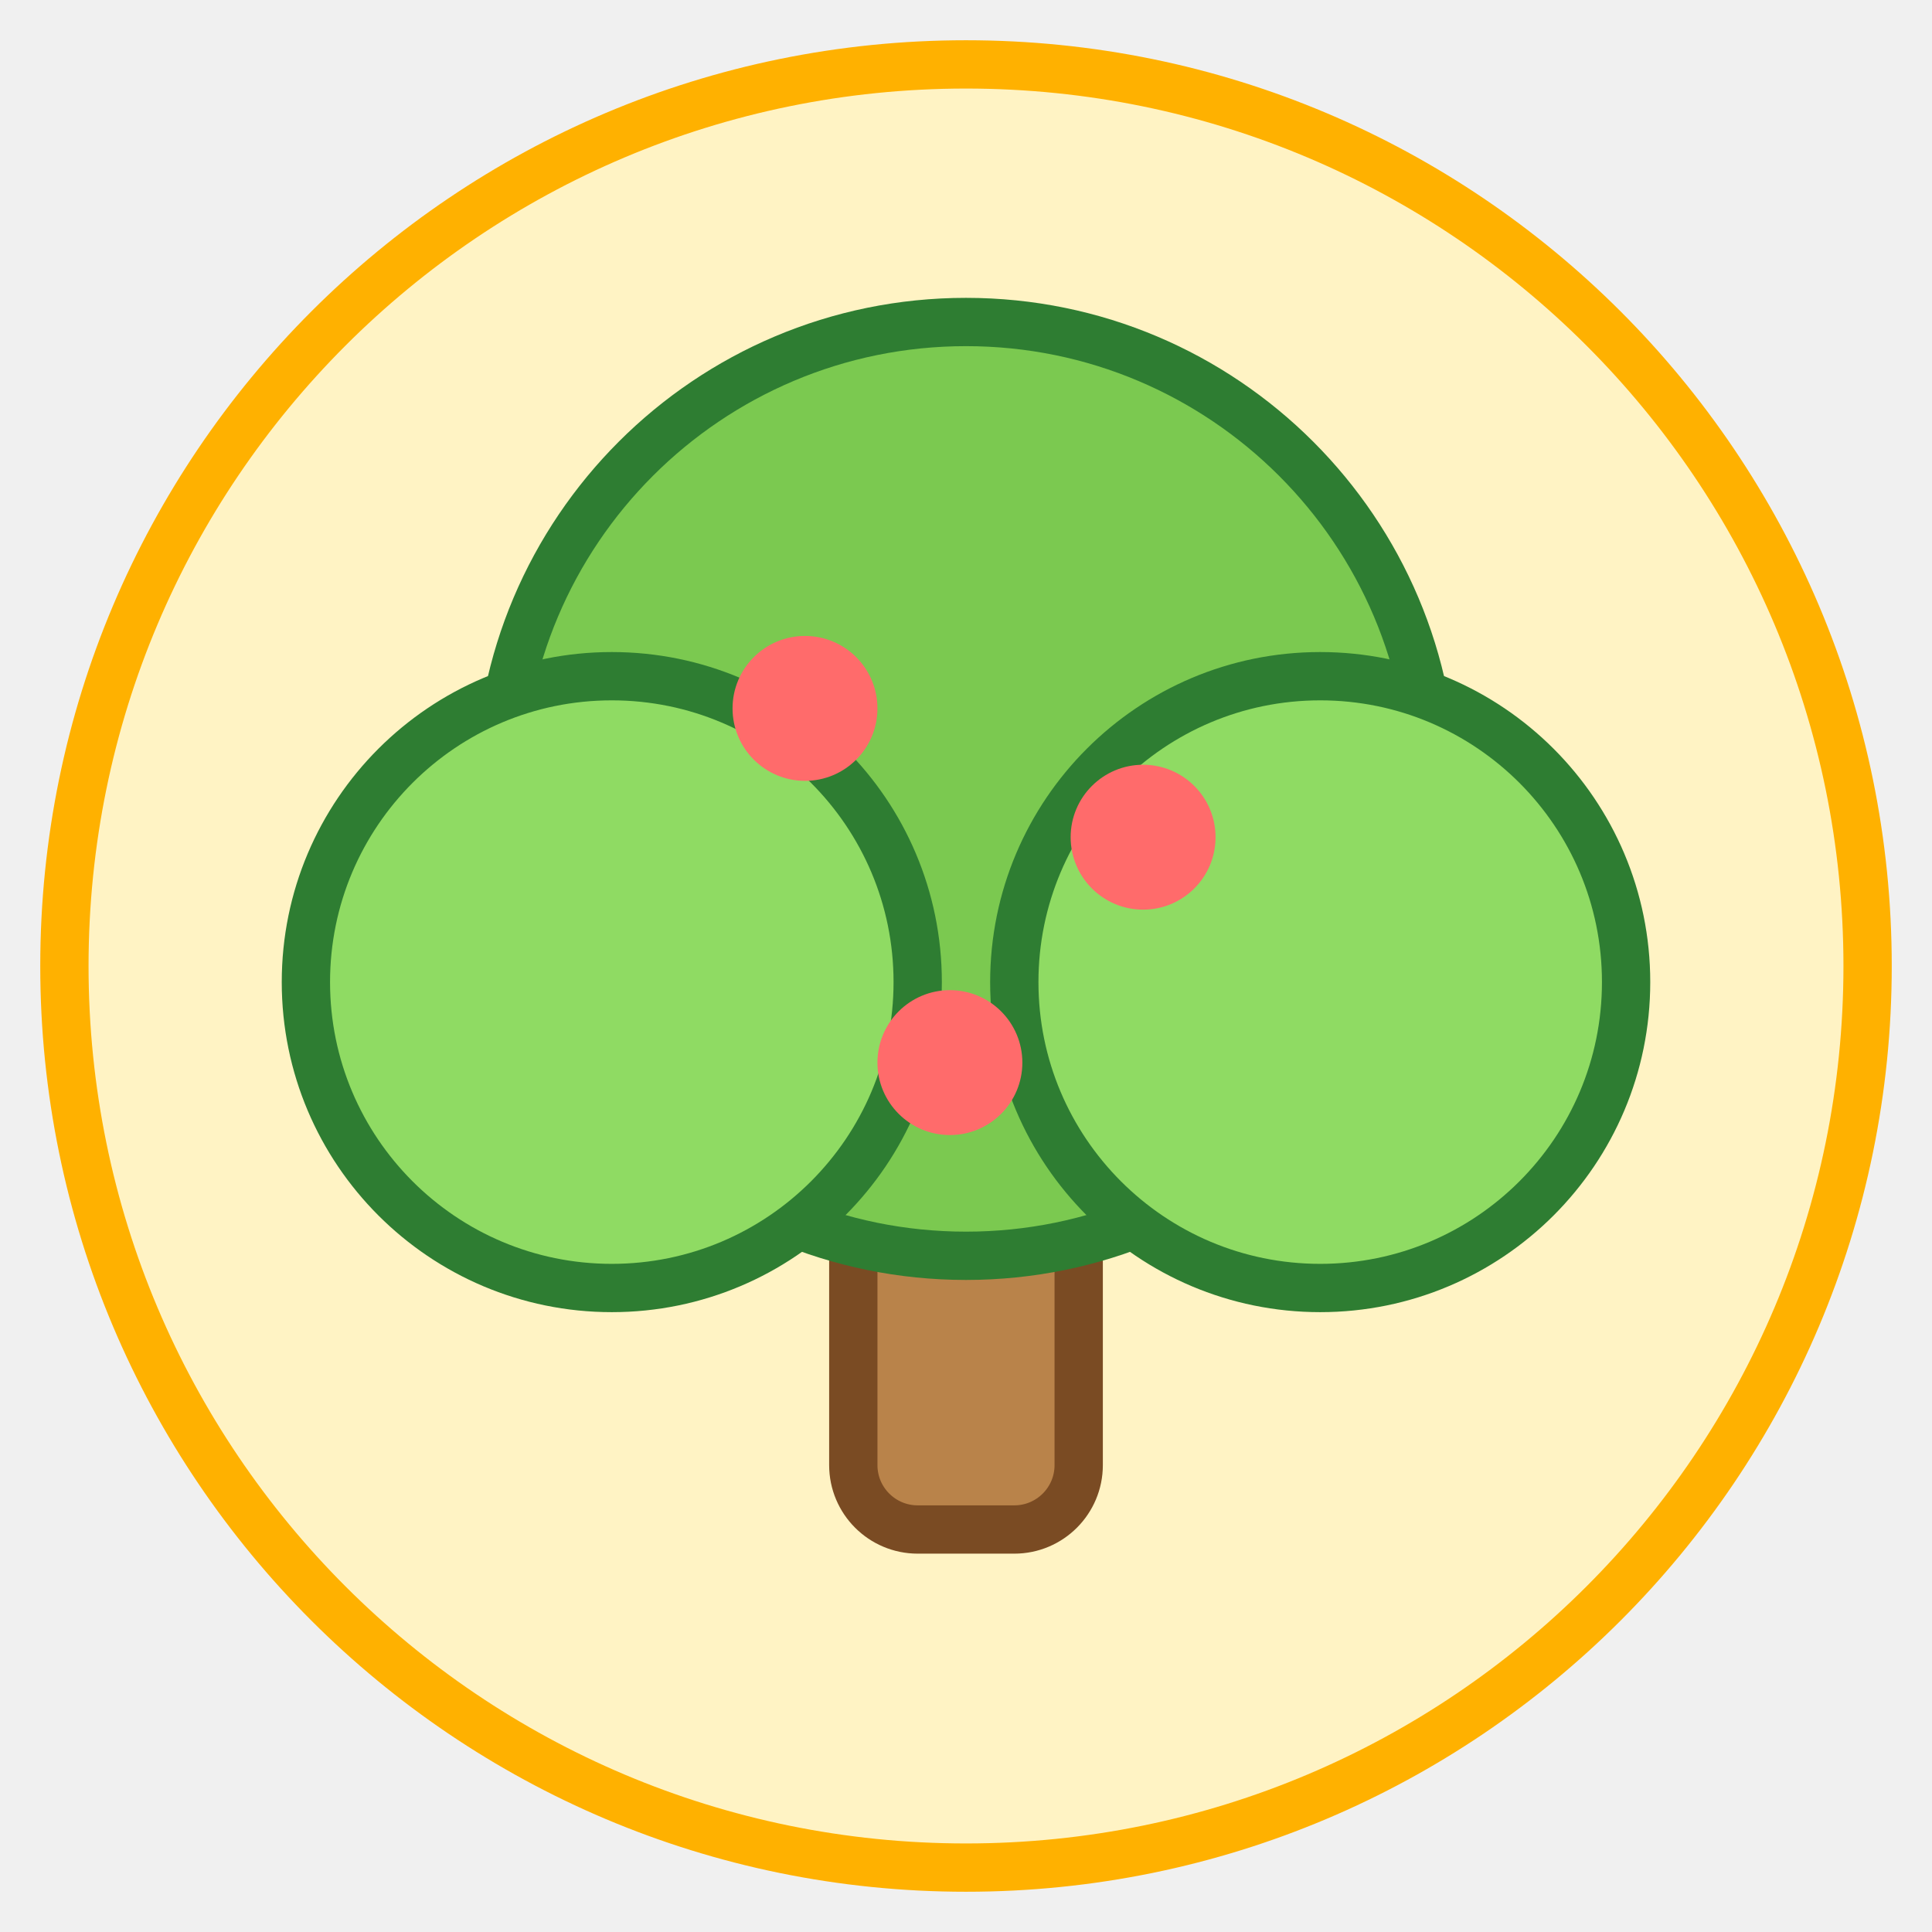
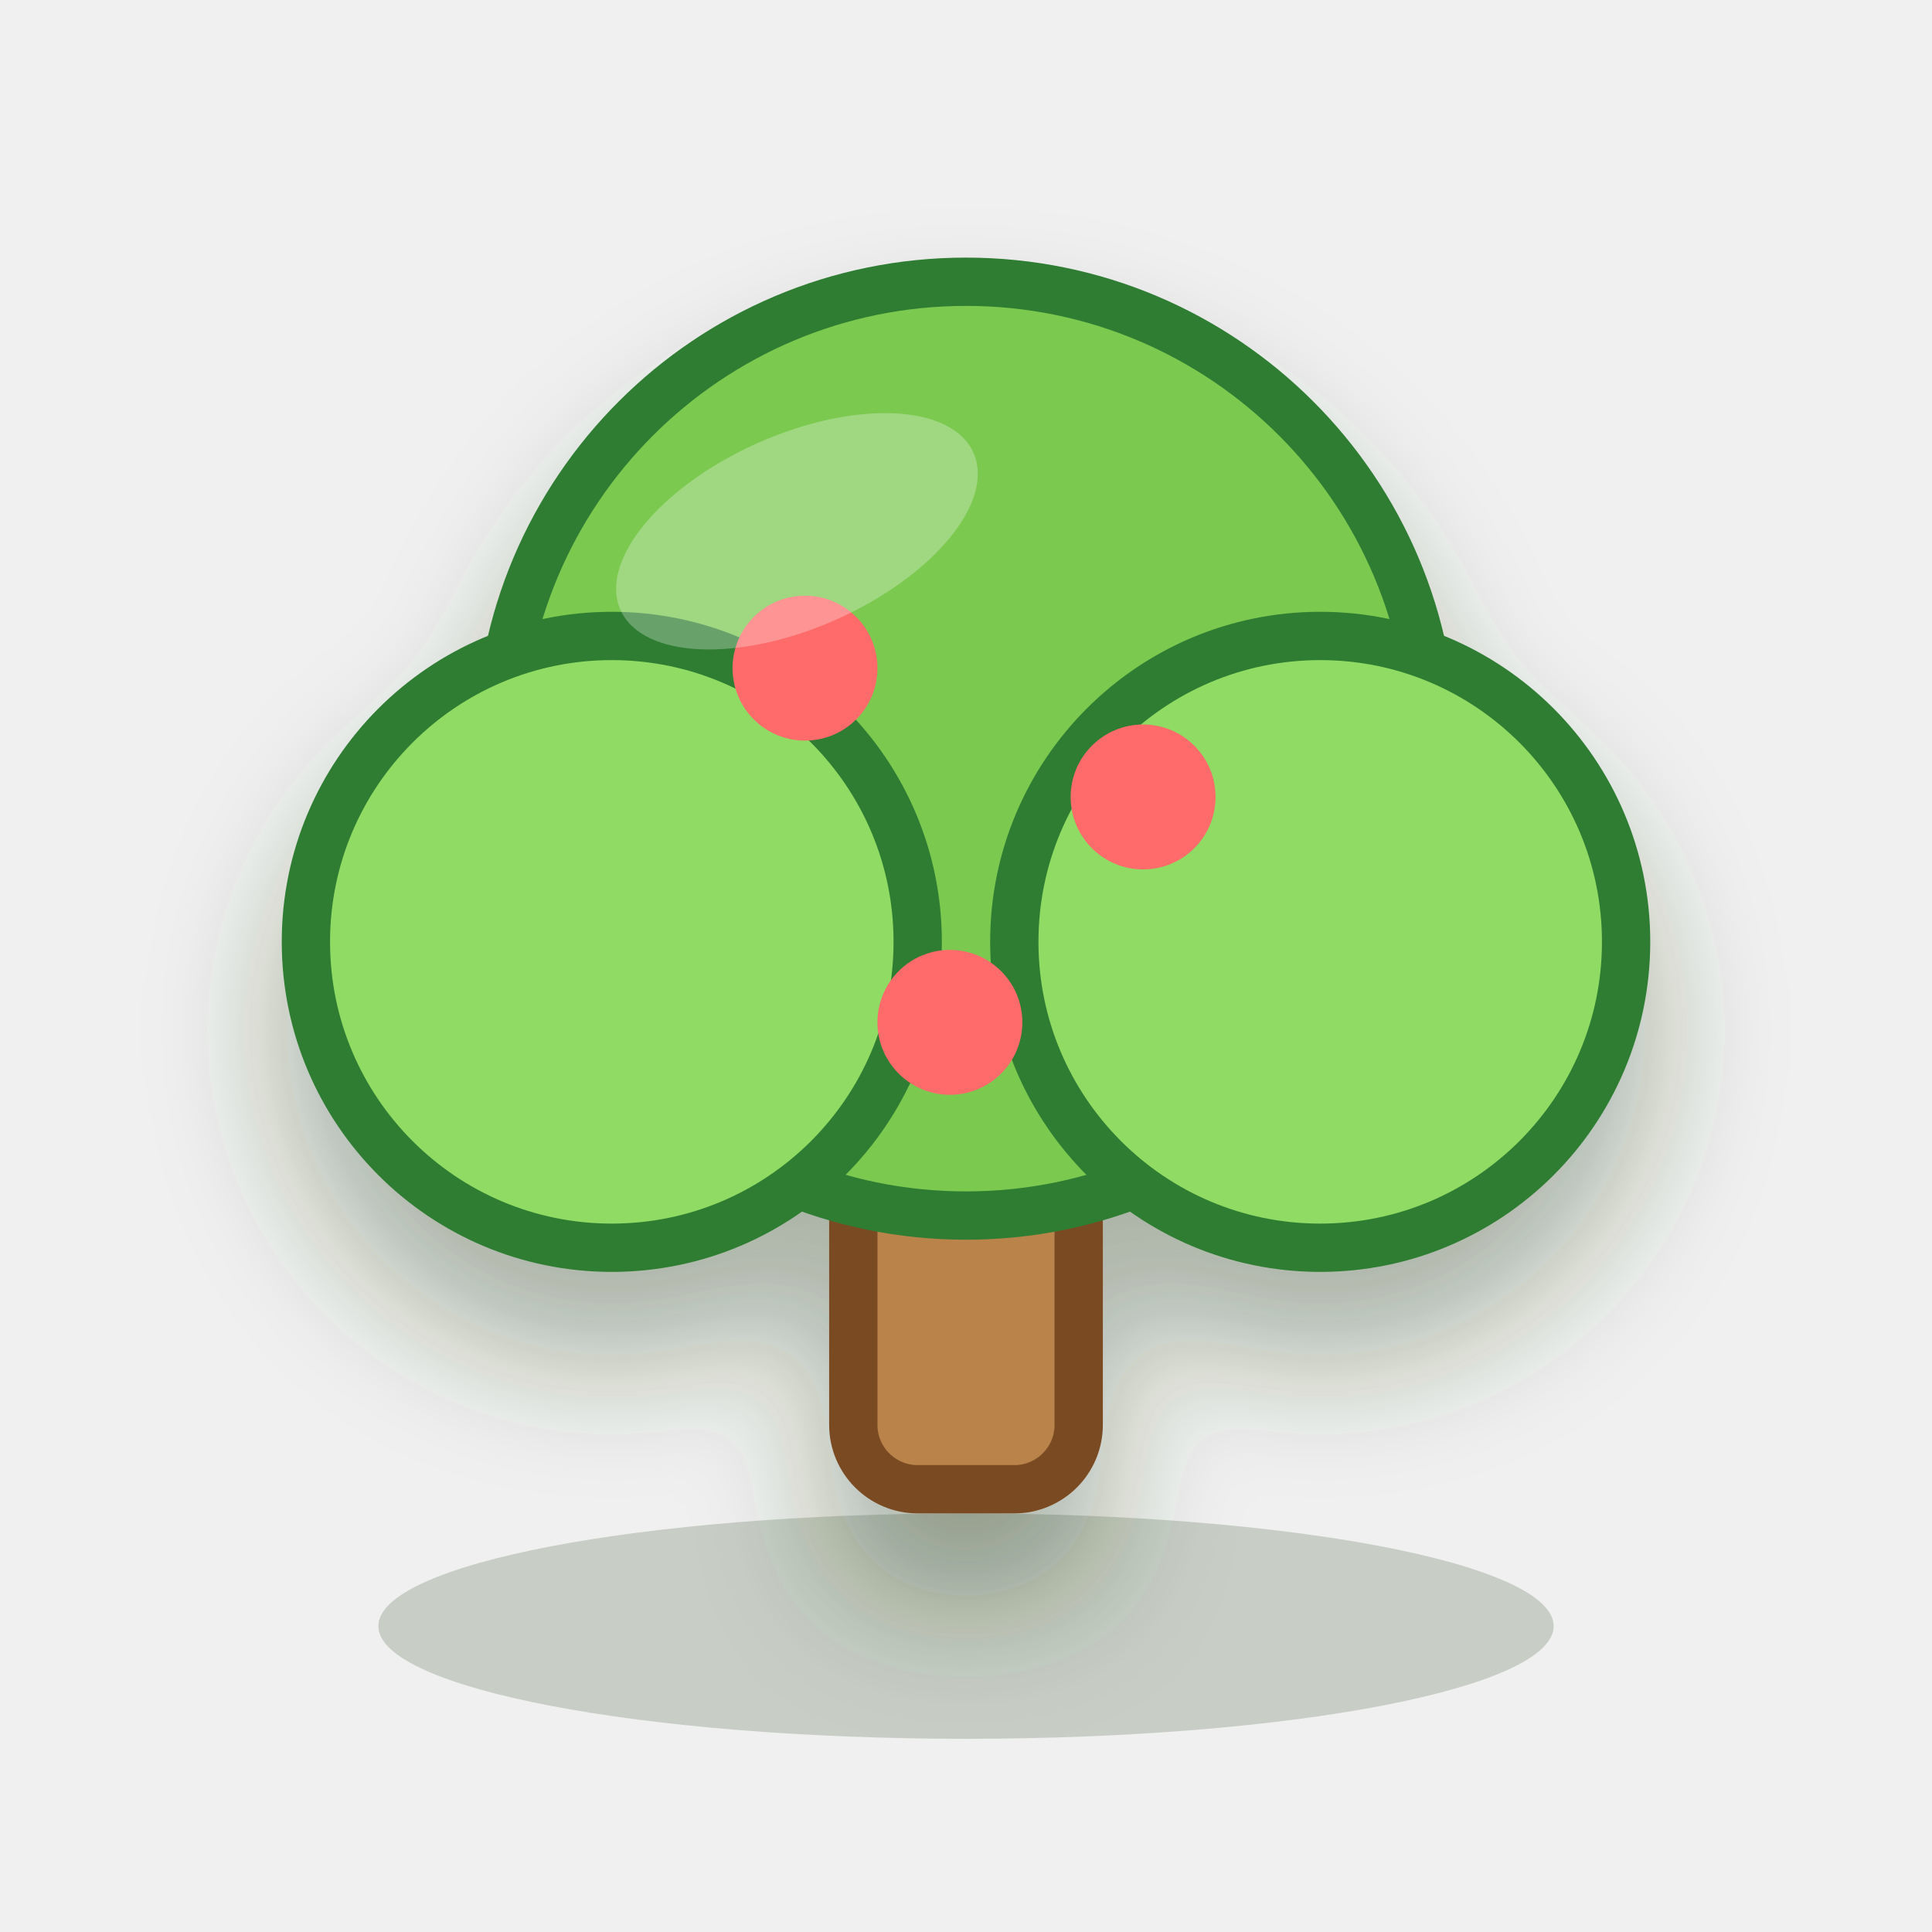
<svg xmlns="http://www.w3.org/2000/svg" viewBox="0 0 240 240" role="img" aria-label="A tree">
-   <circle cx="120" cy="120" r="112" fill="#FFF3C4" />
-   <circle cx="120" cy="120" r="112" fill="none" stroke="#FFB100" stroke-width="6" />
-   <rect x="106" y="140" width="28" height="50" rx="8" fill="#B9834A" stroke="#7A4B23" stroke-width="6" />
-   <circle cx="120" cy="98" r="58" fill="#7BC950" stroke="#2E7D32" stroke-width="6" />
-   <circle cx="76" cy="122" r="38" fill="#8FDB63" stroke="#2E7D32" stroke-width="6" />
-   <circle cx="164" cy="122" r="38" fill="#8FDB63" stroke="#2E7D32" stroke-width="6" />
-   <circle cx="100" cy="88" r="9" fill="#FF6B6B" />
-   <circle cx="142" cy="104" r="9" fill="#FF6B6B" />
-   <circle cx="118" cy="132" r="9" fill="#FF6B6B" />
+   <defs>
+     <filter id="shadow" x="-30%" y="-30%" width="160%" height="180%">
+       <feDropShadow dx="0" dy="11" stdDeviation="8" flood-color="#28471F" flood-opacity=".35" />
+     </filter>
+   </defs>
+   <ellipse cx="120" cy="202" rx="73" ry="14" fill="#28471F" opacity=".2" />
+   <g filter="url(#shadow)" transform="translate(0 -5)">
+     <rect x="106" y="140" width="28" height="50" rx="8" fill="#B9834A" stroke="#7A4B23" stroke-width="6" />
+     <circle cx="120" cy="98" r="58" fill="#7BC950" stroke="#2E7D32" stroke-width="6" />
+     <circle cx="76" cy="122" r="38" fill="#8FDB63" stroke="#2E7D32" stroke-width="6" />
+     <circle cx="164" cy="122" r="38" fill="#8FDB63" stroke="#2E7D32" stroke-width="6" />
+     <circle cx="100" cy="88" r="9" fill="#FF6B6B" />
+     <circle cx="142" cy="104" r="9" fill="#FF6B6B" />
+     <circle cx="118" cy="132" r="9" fill="#FF6B6B" />
+     <ellipse cx="99" cy="71" rx="24" ry="12" fill="#FFF" opacity=".28" transform="rotate(-24 99 71)" />
+   </g>
</svg>
